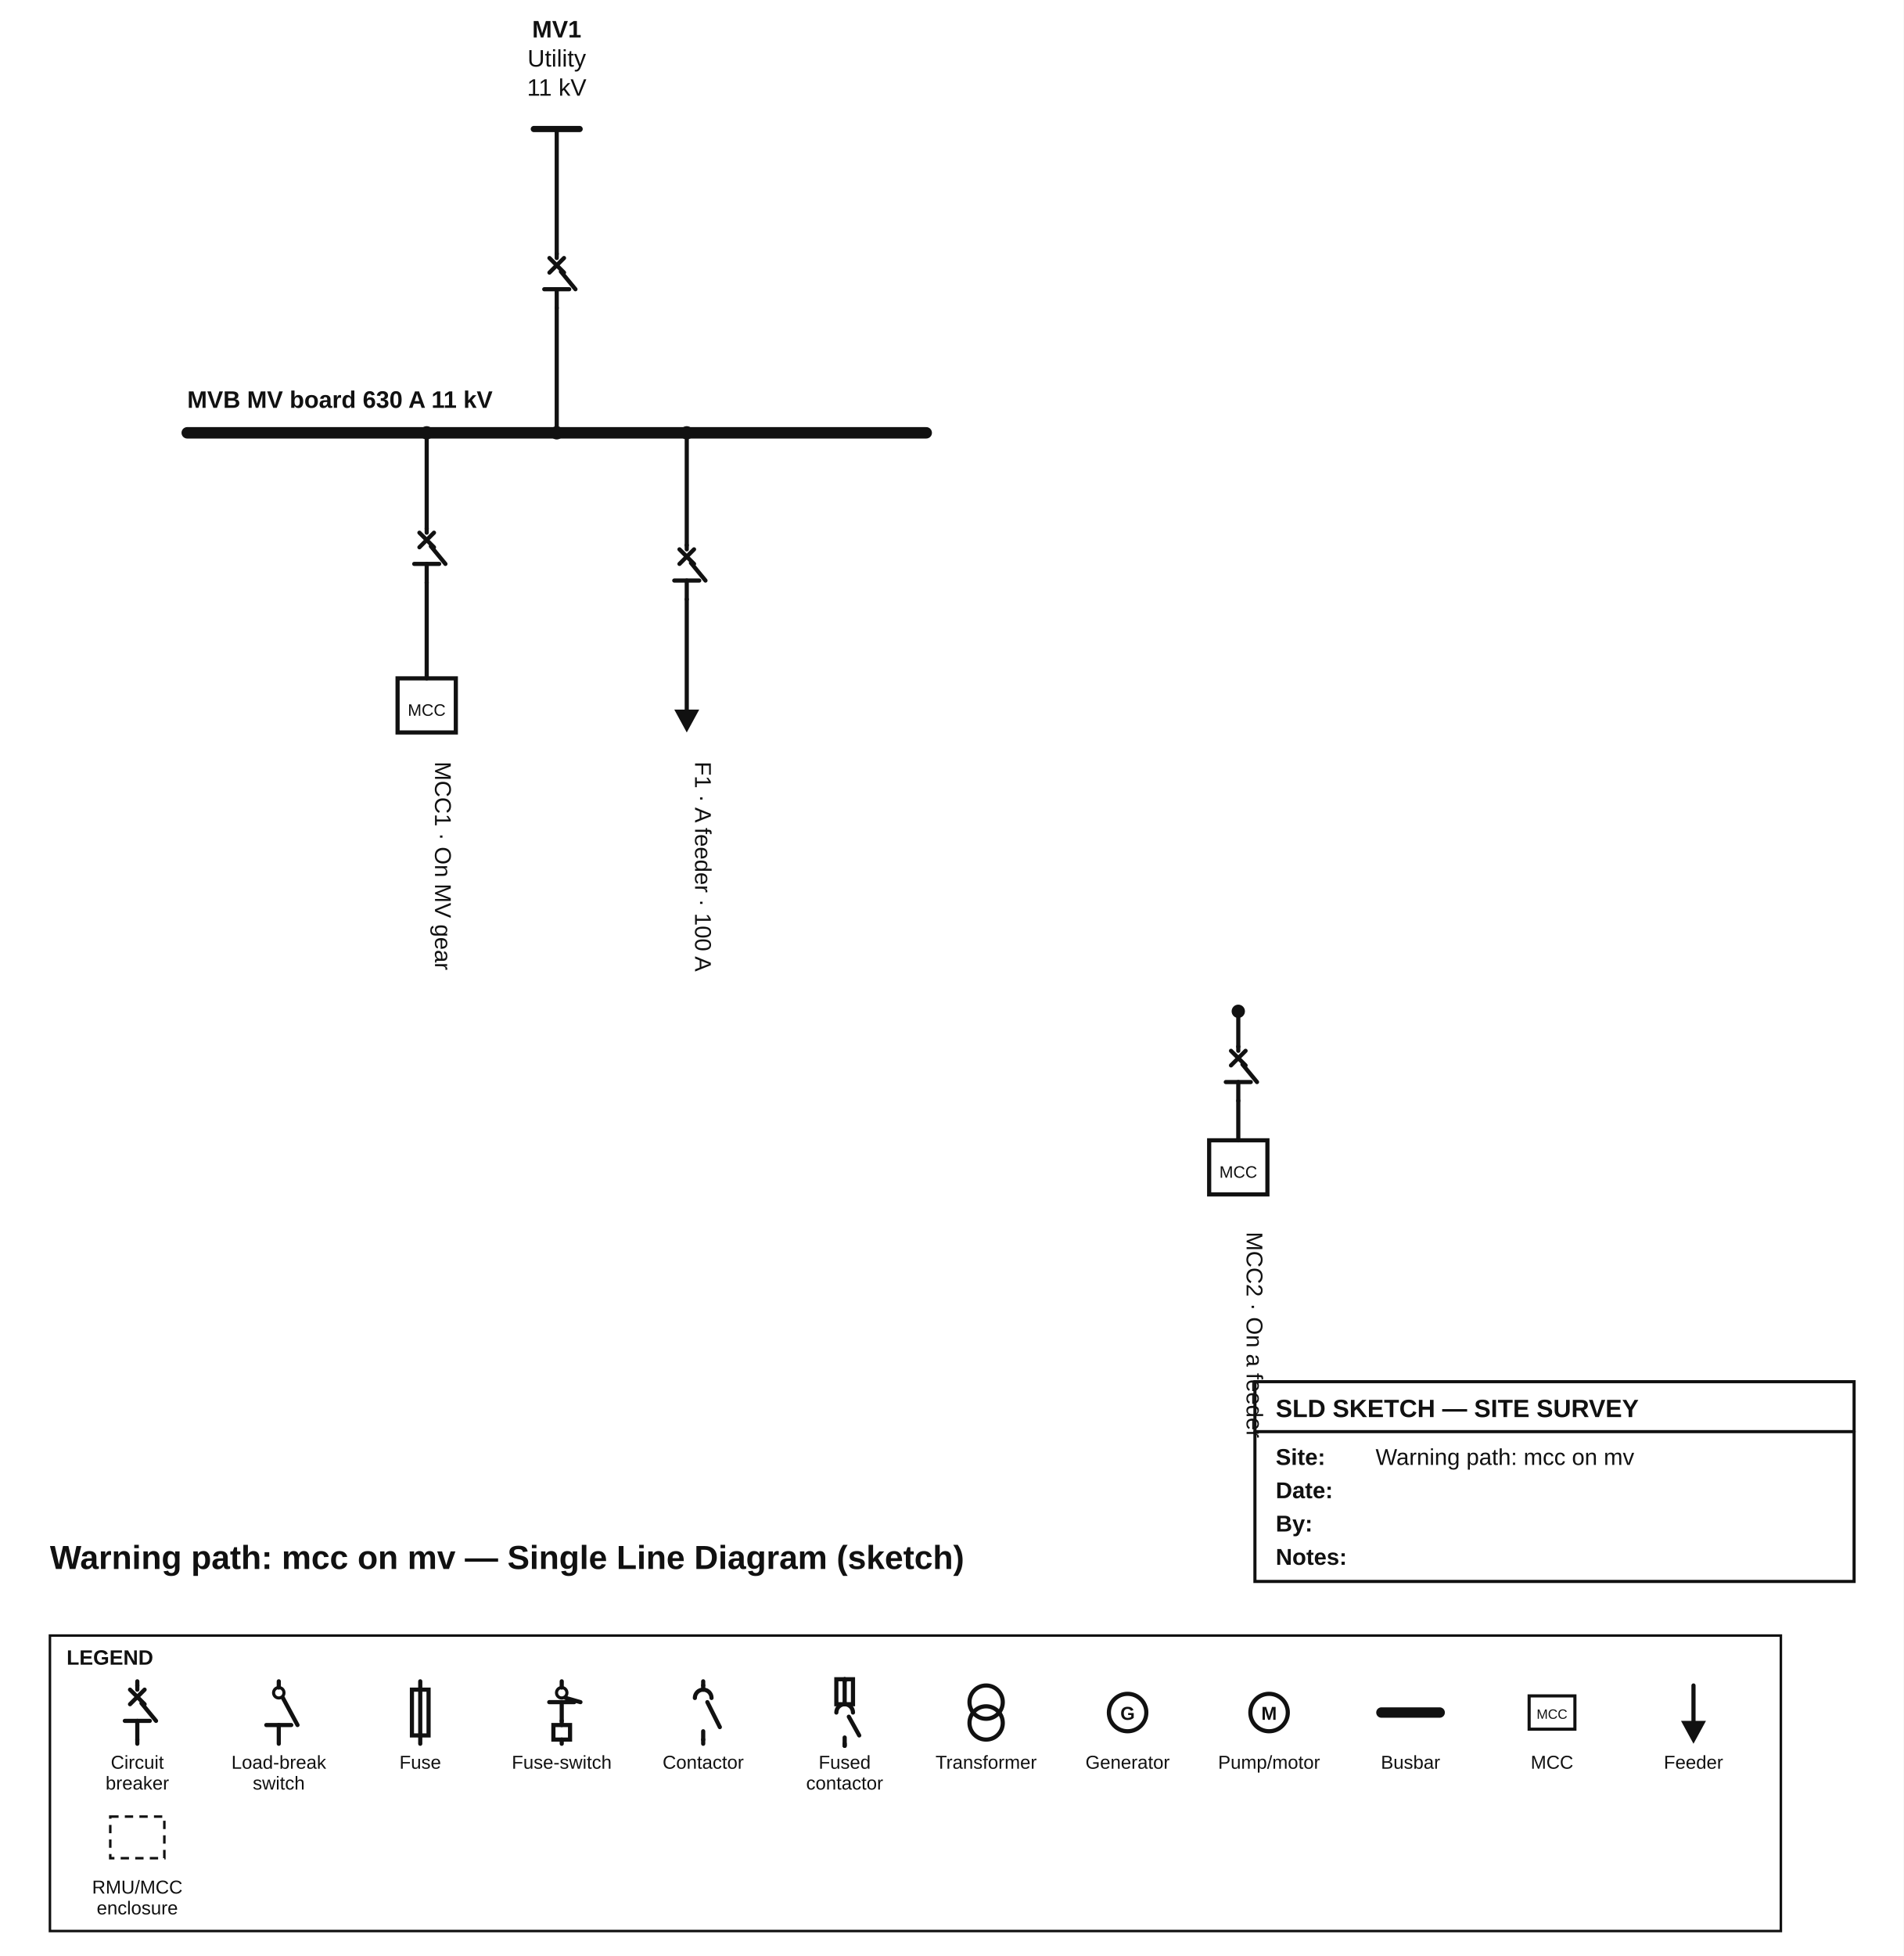
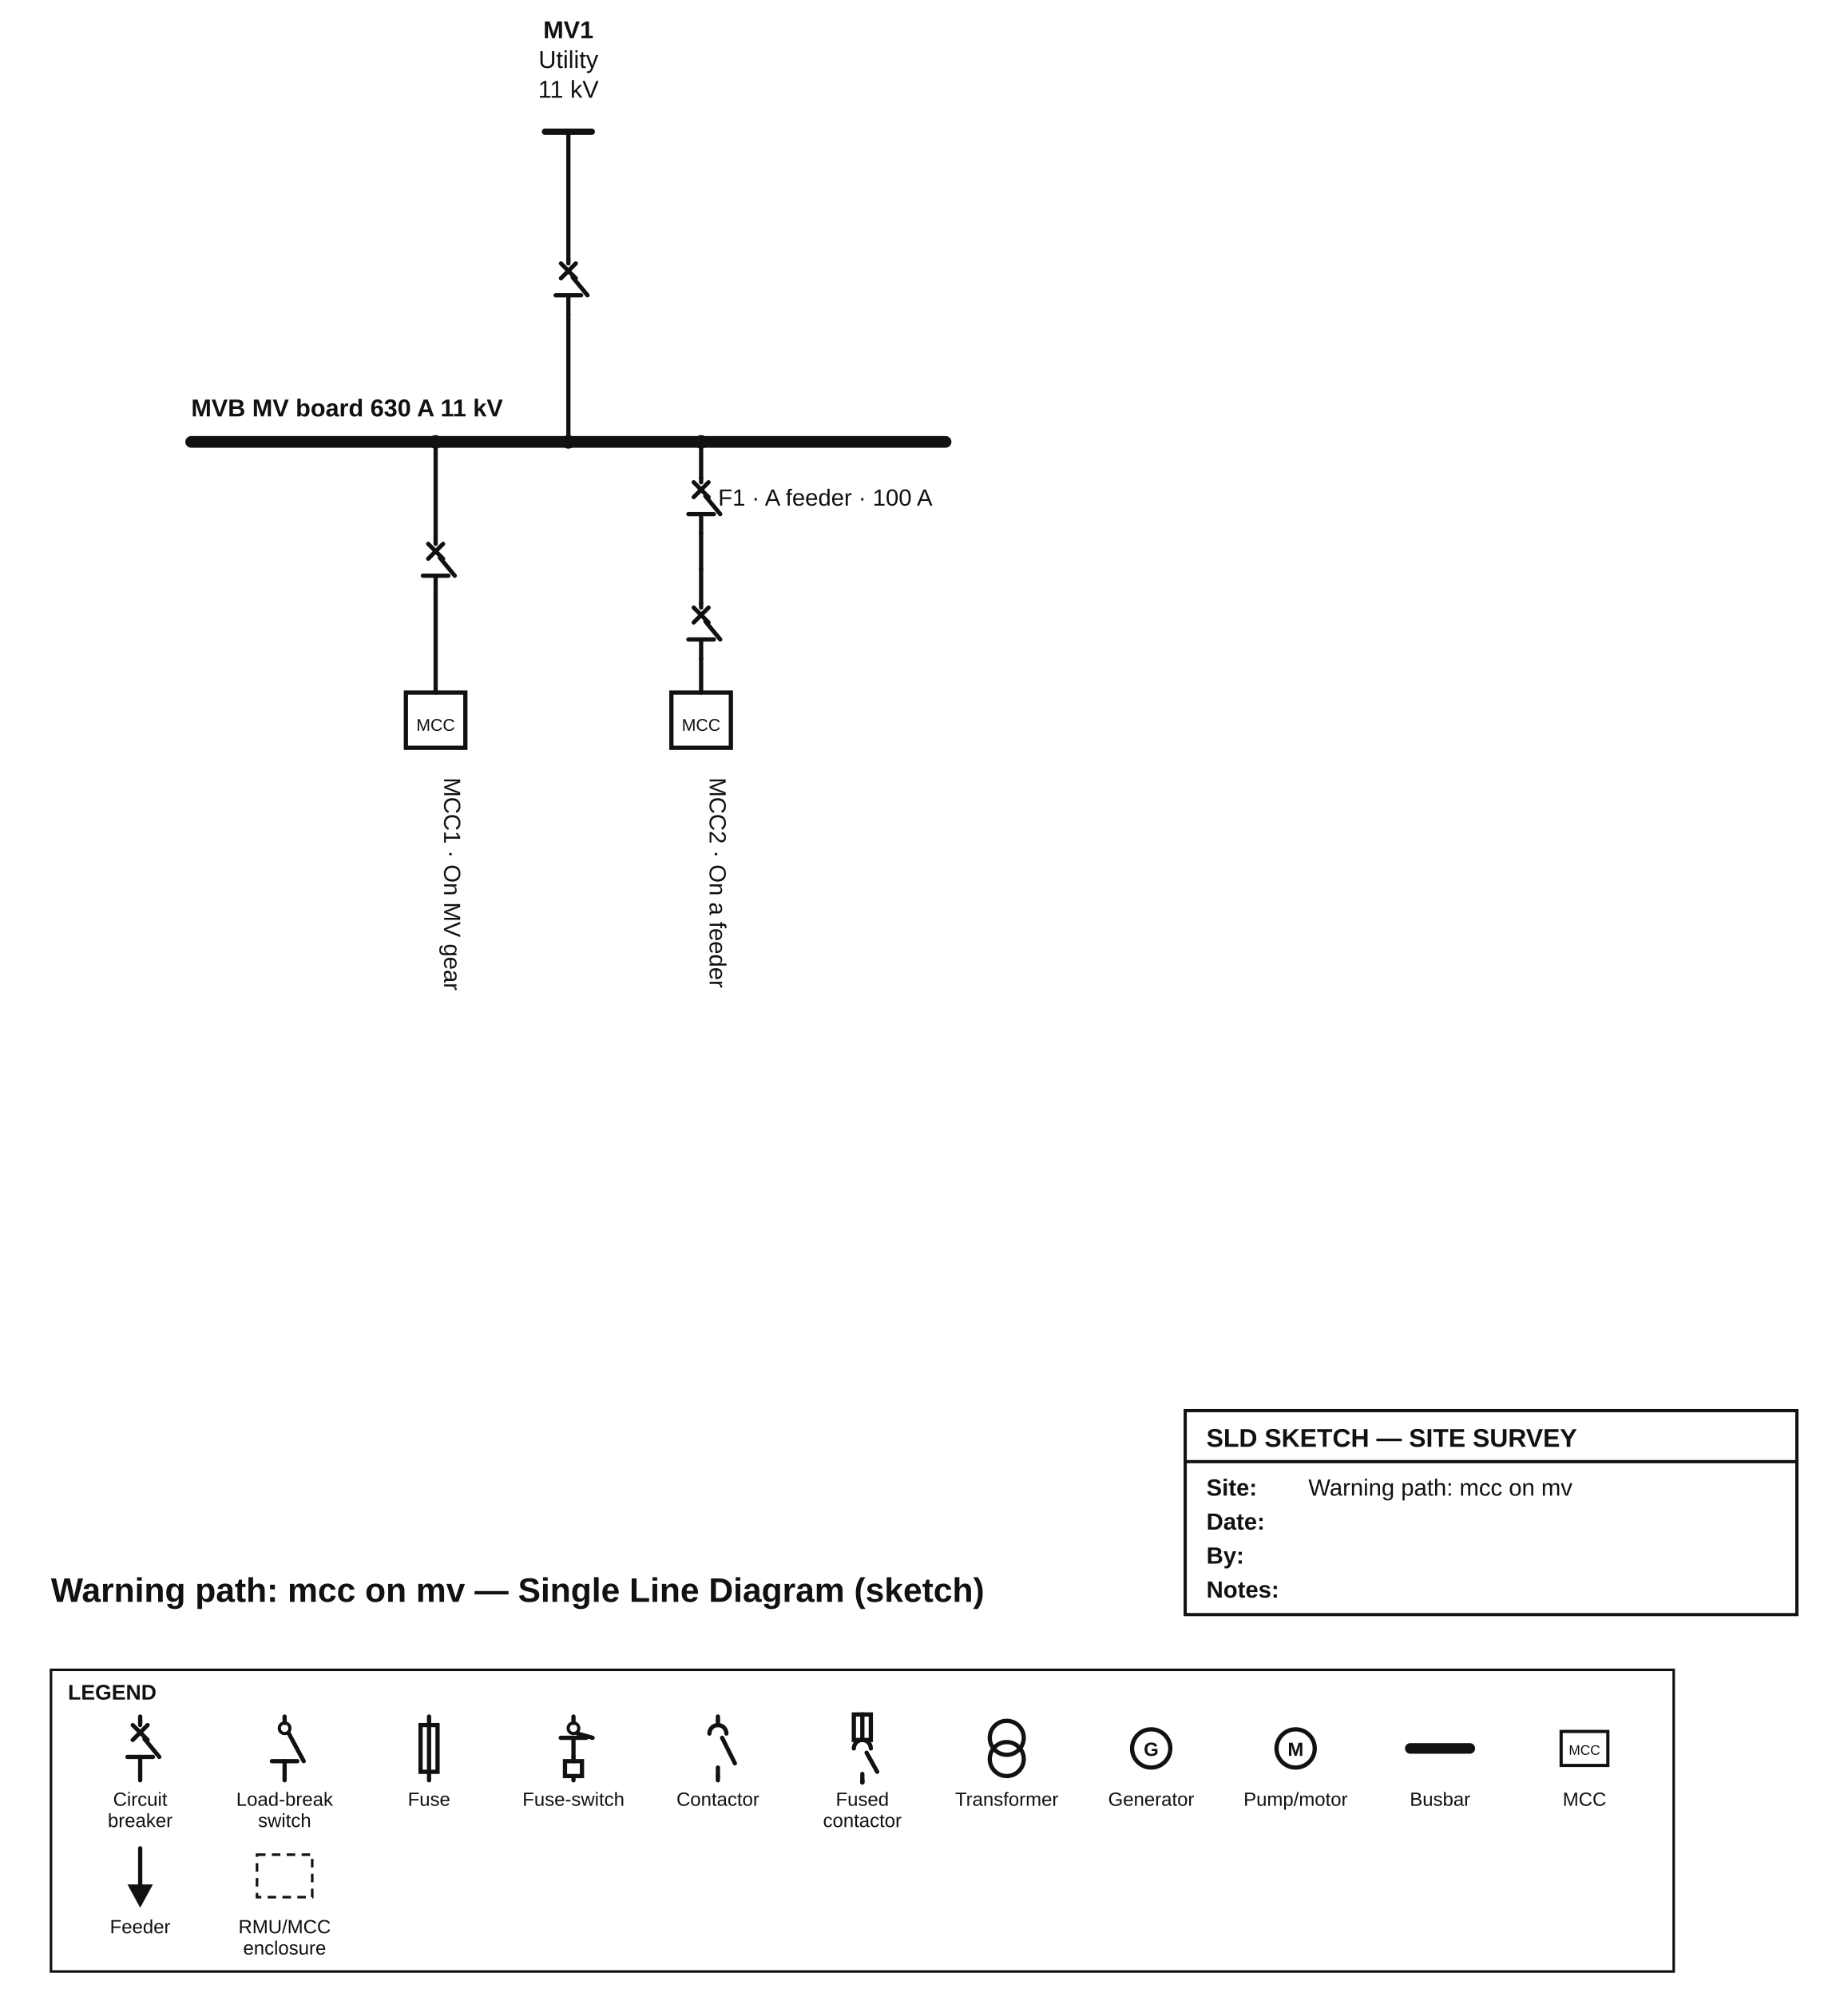
- <svg xmlns="http://www.w3.org/2000/svg" width="915" height="940" viewBox="0 0 915 940">
+ <svg xmlns="http://www.w3.org/2000/svg" width="870" height="940" viewBox="0 0 870 940">
  <rect width="100%" height="100%" fill="white" />
  <text x="24.0" y="754.0" font-family="Arial, Helvetica, sans-serif" font-size="16" fill="#111" text-anchor="start" font-weight="bold">Warning path: mcc on mv — Single Line Diagram (sketch)</text>
  <g data-id="MV1" data-kind="mv incomer">
    <line x1="256.6" y1="62.0" x2="278.6" y2="62.0" stroke="#111" stroke-width="3" stroke-linecap="round" />
    <text x="267.6" y="18.0" font-family="Arial, Helvetica, sans-serif" font-size="11.5" fill="#111" text-anchor="middle" font-weight="bold">MV1</text>
    <text x="267.6" y="32.0" font-family="Arial, Helvetica, sans-serif" font-size="11.5" fill="#111" text-anchor="middle">Utility</text>
    <text x="267.6" y="46.0" font-family="Arial, Helvetica, sans-serif" font-size="11.5" fill="#111" text-anchor="middle">11 kV</text>
    <line x1="267.6" y1="122.0" x2="267.6" y2="124.0" stroke="#111" stroke-width="2" stroke-linecap="round" />
    <line x1="264.1" y1="124.0" x2="271.1" y2="131.0" stroke="#111" stroke-width="2" stroke-linecap="round" />
    <line x1="264.1" y1="131.0" x2="271.1" y2="124.0" stroke="#111" stroke-width="2" stroke-linecap="round" />
    <line x1="269.6" y1="130.5" x2="276.6" y2="139.0" stroke="#111" stroke-width="2" stroke-linecap="round" />
    <line x1="261.6" y1="139.0" x2="273.6" y2="139.0" stroke="#111" stroke-width="2" stroke-linecap="round" />
    <line x1="267.6" y1="139.0" x2="267.6" y2="148.0" stroke="#111" stroke-width="2" stroke-linecap="round" />
    <line x1="267.6" y1="62.0" x2="267.6" y2="122.0" stroke="#111" stroke-width="2" stroke-linecap="round" />
    <line x1="267.6" y1="148.0" x2="267.6" y2="208.0" stroke="#111" stroke-width="2" stroke-linecap="round" />
    <circle cx="267.6" cy="208.0" r="3.2" fill="#111" />
  </g>
  <g data-id="MVB" data-kind="mv busbar">
    <line x1="90.0" y1="208.0" x2="445.2" y2="208.0" stroke="#111" stroke-width="5.5" stroke-linecap="round" />
  </g>
  <g data-id="MCC1" data-kind="mcc">
    <circle cx="205.1" cy="208.0" r="3.2" fill="#111" />
    <line x1="205.1" y1="254.0" x2="205.1" y2="256.0" stroke="#111" stroke-width="2" stroke-linecap="round" />
    <line x1="201.6" y1="256.0" x2="208.6" y2="263.0" stroke="#111" stroke-width="2" stroke-linecap="round" />
    <line x1="201.6" y1="263.0" x2="208.6" y2="256.0" stroke="#111" stroke-width="2" stroke-linecap="round" />
    <line x1="207.1" y1="262.5" x2="214.1" y2="271.0" stroke="#111" stroke-width="2" stroke-linecap="round" />
    <line x1="199.1" y1="271.0" x2="211.1" y2="271.0" stroke="#111" stroke-width="2" stroke-linecap="round" />
    <line x1="205.1" y1="271.0" x2="205.1" y2="280.0" stroke="#111" stroke-width="2" stroke-linecap="round" />
    <line x1="205.1" y1="208.0" x2="205.1" y2="254.0" stroke="#111" stroke-width="2" stroke-linecap="round" />
    <line x1="205.1" y1="280.0" x2="205.1" y2="326.0" stroke="#111" stroke-width="2" stroke-linecap="round" />
    <rect x="191.1" y="326.0" width="28.0" height="26.0" fill="none" stroke="#111" stroke-width="2" />
    <text x="205.1" y="344.0" font-family="Arial, Helvetica, sans-serif" font-size="8" fill="#111" text-anchor="middle">MCC</text>
    <text x="0" y="0" transform="translate(209.1,366.0) rotate(90)" font-family="Arial, Helvetica, sans-serif" font-size="11" fill="#111" text-anchor="start">MCC1 · On MV gear</text>
  </g>
  <g data-id="F1" data-kind="feeder">
    <circle cx="330.1" cy="208.0" r="3.2" fill="#111" />
-     <line x1="330.1" y1="262.0" x2="330.1" y2="264.0" stroke="#111" stroke-width="2" stroke-linecap="round" />
-     <line x1="326.6" y1="264.0" x2="333.6" y2="271.0" stroke="#111" stroke-width="2" stroke-linecap="round" />
-     <line x1="326.6" y1="271.0" x2="333.6" y2="264.0" stroke="#111" stroke-width="2" stroke-linecap="round" />
-     <line x1="332.1" y1="270.5" x2="339.1" y2="279.0" stroke="#111" stroke-width="2" stroke-linecap="round" />
-     <line x1="324.1" y1="279.0" x2="336.1" y2="279.0" stroke="#111" stroke-width="2" stroke-linecap="round" />
-     <line x1="330.1" y1="279.0" x2="330.1" y2="288.0" stroke="#111" stroke-width="2" stroke-linecap="round" />
-     <line x1="330.1" y1="208.0" x2="330.1" y2="262.0" stroke="#111" stroke-width="2" stroke-linecap="round" />
-     <line x1="330.1" y1="288.0" x2="330.1" y2="342.0" stroke="#111" stroke-width="2" stroke-linecap="round" />
-     <polygon points="324.1,341.0 336.1,341.0 330.1,352.0" fill="#111" />
-     <text x="0" y="0" transform="translate(334.1,366.0) rotate(90)" font-family="Arial, Helvetica, sans-serif" font-size="11" fill="#111" text-anchor="start">F1 · A feeder · 100 A</text>
+     <line x1="330.1" y1="225.0" x2="330.1" y2="227.0" stroke="#111" stroke-width="2" stroke-linecap="round" />
+     <line x1="326.6" y1="227.0" x2="333.6" y2="234.0" stroke="#111" stroke-width="2" stroke-linecap="round" />
+     <line x1="326.6" y1="234.0" x2="333.6" y2="227.0" stroke="#111" stroke-width="2" stroke-linecap="round" />
+     <line x1="332.1" y1="233.5" x2="339.1" y2="242.0" stroke="#111" stroke-width="2" stroke-linecap="round" />
+     <line x1="324.1" y1="242.0" x2="336.1" y2="242.0" stroke="#111" stroke-width="2" stroke-linecap="round" />
+     <line x1="330.1" y1="242.0" x2="330.1" y2="251.0" stroke="#111" stroke-width="2" stroke-linecap="round" />
+     <line x1="330.1" y1="208.0" x2="330.1" y2="225.0" stroke="#111" stroke-width="2" stroke-linecap="round" />
+     <line x1="330.1" y1="251.0" x2="330.1" y2="268.0" stroke="#111" stroke-width="2" stroke-linecap="round" />
+     <text x="338.1" y="238.0" font-family="Arial, Helvetica, sans-serif" font-size="11" fill="#111" text-anchor="start">F1 · A feeder · 100 A</text>
  </g>
  <g data-id="MCC2" data-kind="mcc">
-     <circle cx="595.2" cy="486.0" r="3.2" fill="#111" />
-     <line x1="595.2" y1="503.0" x2="595.2" y2="505.0" stroke="#111" stroke-width="2" stroke-linecap="round" />
-     <line x1="591.7" y1="505.0" x2="598.7" y2="512.0" stroke="#111" stroke-width="2" stroke-linecap="round" />
-     <line x1="591.7" y1="512.0" x2="598.7" y2="505.0" stroke="#111" stroke-width="2" stroke-linecap="round" />
-     <line x1="597.2" y1="511.5" x2="604.2" y2="520.0" stroke="#111" stroke-width="2" stroke-linecap="round" />
-     <line x1="589.2" y1="520.0" x2="601.2" y2="520.0" stroke="#111" stroke-width="2" stroke-linecap="round" />
-     <line x1="595.2" y1="520.0" x2="595.2" y2="529.0" stroke="#111" stroke-width="2" stroke-linecap="round" />
-     <line x1="595.2" y1="486.0" x2="595.2" y2="503.0" stroke="#111" stroke-width="2" stroke-linecap="round" />
-     <line x1="595.2" y1="529.0" x2="595.2" y2="548.0" stroke="#111" stroke-width="2" stroke-linecap="round" />
-     <rect x="581.2" y="548.0" width="28.0" height="26.0" fill="none" stroke="#111" stroke-width="2" />
-     <text x="595.2" y="566.0" font-family="Arial, Helvetica, sans-serif" font-size="8" fill="#111" text-anchor="middle">MCC</text>
-     <text x="0" y="0" transform="translate(599.2,592.0) rotate(90)" font-family="Arial, Helvetica, sans-serif" font-size="11" fill="#111" text-anchor="start">MCC2 · On a feeder</text>
+     <line x1="330.1" y1="284.0" x2="330.1" y2="286.0" stroke="#111" stroke-width="2" stroke-linecap="round" />
+     <line x1="326.6" y1="286.0" x2="333.6" y2="293.0" stroke="#111" stroke-width="2" stroke-linecap="round" />
+     <line x1="326.6" y1="293.0" x2="333.6" y2="286.0" stroke="#111" stroke-width="2" stroke-linecap="round" />
+     <line x1="332.1" y1="292.5" x2="339.1" y2="301.0" stroke="#111" stroke-width="2" stroke-linecap="round" />
+     <line x1="324.1" y1="301.0" x2="336.1" y2="301.0" stroke="#111" stroke-width="2" stroke-linecap="round" />
+     <line x1="330.1" y1="301.0" x2="330.1" y2="310.0" stroke="#111" stroke-width="2" stroke-linecap="round" />
+     <line x1="330.1" y1="268.0" x2="330.1" y2="284.0" stroke="#111" stroke-width="2" stroke-linecap="round" />
+     <line x1="330.1" y1="310.0" x2="330.1" y2="326.0" stroke="#111" stroke-width="2" stroke-linecap="round" />
+     <rect x="316.1" y="326.0" width="28.0" height="26.0" fill="none" stroke="#111" stroke-width="2" />
+     <text x="330.1" y="344.0" font-family="Arial, Helvetica, sans-serif" font-size="8" fill="#111" text-anchor="middle">MCC</text>
+     <text x="0" y="0" transform="translate(334.1,366.0) rotate(90)" font-family="Arial, Helvetica, sans-serif" font-size="11" fill="#111" text-anchor="start">MCC2 · On a feeder</text>
  </g>
  <text x="90.0" y="196.0" font-family="Arial, Helvetica, sans-serif" font-size="11.5" fill="#111" text-anchor="start" font-weight="bold">MVB MV board 630 A 11 kV</text>
-   <rect x="603.2" y="664.0" width="288.0" height="96.0" fill="none" stroke="#111" stroke-width="1.5" />
-   <line x1="603.2" y1="688.0" x2="891.2" y2="688.0" stroke="#111" stroke-width="1.5" stroke-linecap="round" />
-   <text x="613.2" y="681.0" font-family="Arial, Helvetica, sans-serif" font-size="12" fill="#111" text-anchor="start" font-weight="bold">SLD SKETCH — SITE SURVEY</text>
-   <text x="613.2" y="704.0" font-family="Arial, Helvetica, sans-serif" font-size="11" fill="#111" text-anchor="start" font-weight="bold">Site:</text>
-   <text x="661.2" y="704.0" font-family="Arial, Helvetica, sans-serif" font-size="11" fill="#111" text-anchor="start">Warning path: mcc on mv</text>
-   <text x="613.2" y="720.0" font-family="Arial, Helvetica, sans-serif" font-size="11" fill="#111" text-anchor="start" font-weight="bold">Date:</text>
-   <text x="613.2" y="736.0" font-family="Arial, Helvetica, sans-serif" font-size="11" fill="#111" text-anchor="start" font-weight="bold">By:</text>
-   <text x="613.2" y="752.0" font-family="Arial, Helvetica, sans-serif" font-size="11" fill="#111" text-anchor="start" font-weight="bold">Notes:</text>
-   <rect x="24.0" y="786.0" width="832.0" height="142.0" fill="none" stroke="#111" stroke-width="1.2" />
+   <rect x="558.0" y="664.0" width="288.0" height="96.0" fill="none" stroke="#111" stroke-width="1.5" />
+   <line x1="558.0" y1="688.0" x2="846.0" y2="688.0" stroke="#111" stroke-width="1.5" stroke-linecap="round" />
+   <text x="568.0" y="681.0" font-family="Arial, Helvetica, sans-serif" font-size="12" fill="#111" text-anchor="start" font-weight="bold">SLD SKETCH — SITE SURVEY</text>
+   <text x="568.0" y="704.0" font-family="Arial, Helvetica, sans-serif" font-size="11" fill="#111" text-anchor="start" font-weight="bold">Site:</text>
+   <text x="616.0" y="704.0" font-family="Arial, Helvetica, sans-serif" font-size="11" fill="#111" text-anchor="start">Warning path: mcc on mv</text>
+   <text x="568.0" y="720.0" font-family="Arial, Helvetica, sans-serif" font-size="11" fill="#111" text-anchor="start" font-weight="bold">Date:</text>
+   <text x="568.0" y="736.0" font-family="Arial, Helvetica, sans-serif" font-size="11" fill="#111" text-anchor="start" font-weight="bold">By:</text>
+   <text x="568.0" y="752.0" font-family="Arial, Helvetica, sans-serif" font-size="11" fill="#111" text-anchor="start" font-weight="bold">Notes:</text>
+   <rect x="24.0" y="786.0" width="764.0" height="142.0" fill="none" stroke="#111" stroke-width="1.2" />
  <text x="32.0" y="800.0" font-family="Arial, Helvetica, sans-serif" font-size="10" fill="#111" text-anchor="start" font-weight="bold">LEGEND</text>
  <line x1="66.0" y1="810.0" x2="66.0" y2="812.0" stroke="#111" stroke-width="2" stroke-linecap="round" />
  <line x1="62.5" y1="812.0" x2="69.5" y2="819.0" stroke="#111" stroke-width="2" stroke-linecap="round" />
  <line x1="62.5" y1="819.0" x2="69.5" y2="812.0" stroke="#111" stroke-width="2" stroke-linecap="round" />
  <line x1="68.0" y1="818.5" x2="75.0" y2="827.0" stroke="#111" stroke-width="2" stroke-linecap="round" />
  <line x1="60.0" y1="827.0" x2="72.0" y2="827.0" stroke="#111" stroke-width="2" stroke-linecap="round" />
  <line x1="66.0" y1="827.0" x2="66.0" y2="836.0" stroke="#111" stroke-width="2" stroke-linecap="round" />
  <line x1="66.0" y1="808.0" x2="66.0" y2="810.0" stroke="#111" stroke-width="2" stroke-linecap="round" />
  <line x1="66.0" y1="836.0" x2="66.0" y2="838.0" stroke="#111" stroke-width="2" stroke-linecap="round" />
  <text x="66.0" y="850.0" font-family="Arial, Helvetica, sans-serif" font-size="9" fill="#111" text-anchor="middle">Circuit</text>
  <text x="66.0" y="860.0" font-family="Arial, Helvetica, sans-serif" font-size="9" fill="#111" text-anchor="middle">breaker</text>
  <line x1="134.0" y1="808.0" x2="134.0" y2="811.0" stroke="#111" stroke-width="2" stroke-linecap="round" />
  <circle cx="134.0" cy="813.5" r="2.5" fill="none" stroke="#111" stroke-width="1.5" />
  <line x1="136.0" y1="816.0" x2="143.0" y2="829.0" stroke="#111" stroke-width="2" stroke-linecap="round" />
  <line x1="128.0" y1="829.0" x2="140.0" y2="829.0" stroke="#111" stroke-width="2" stroke-linecap="round" />
  <line x1="134.0" y1="829.0" x2="134.0" y2="838.0" stroke="#111" stroke-width="2" stroke-linecap="round" />
  <text x="134.0" y="850.0" font-family="Arial, Helvetica, sans-serif" font-size="9" fill="#111" text-anchor="middle">Load-break</text>
  <text x="134.0" y="860.0" font-family="Arial, Helvetica, sans-serif" font-size="9" fill="#111" text-anchor="middle">switch</text>
  <rect x="198.0" y="812.0" width="8.0" height="22.0" fill="none" stroke="#111" stroke-width="2" />
  <line x1="202.0" y1="812.0" x2="202.0" y2="834.0" stroke="#111" stroke-width="2" stroke-linecap="round" />
  <line x1="202.0" y1="808.0" x2="202.0" y2="812.0" stroke="#111" stroke-width="2" stroke-linecap="round" />
  <line x1="202.0" y1="834.0" x2="202.0" y2="838.0" stroke="#111" stroke-width="2" stroke-linecap="round" />
  <text x="202.0" y="850.0" font-family="Arial, Helvetica, sans-serif" font-size="9" fill="#111" text-anchor="middle">Fuse</text>
  <line x1="270.0" y1="808.0" x2="270.0" y2="811.0" stroke="#111" stroke-width="2" stroke-linecap="round" />
  <circle cx="270.0" cy="813.5" r="2.5" fill="none" stroke="#111" stroke-width="1.5" />
  <line x1="272.0" y1="816.0" x2="279.0" y2="818.0" stroke="#111" stroke-width="2" stroke-linecap="round" />
  <line x1="264.0" y1="818.0" x2="276.0" y2="818.0" stroke="#111" stroke-width="2" stroke-linecap="round" />
  <line x1="270.0" y1="818.0" x2="270.0" y2="827.0" stroke="#111" stroke-width="2" stroke-linecap="round" />
  <rect x="266.0" y="829.0" width="8.0" height="7.0" fill="none" stroke="#111" stroke-width="2" />
  <line x1="270.0" y1="827.0" x2="270.0" y2="829.0" stroke="#111" stroke-width="2" stroke-linecap="round" />
  <line x1="270.0" y1="836.0" x2="270.0" y2="838.0" stroke="#111" stroke-width="2" stroke-linecap="round" />
  <text x="270.0" y="850.0" font-family="Arial, Helvetica, sans-serif" font-size="9" fill="#111" text-anchor="middle">Fuse-switch</text>
  <line x1="338.0" y1="810.0" x2="338.0" y2="812.0" stroke="#111" stroke-width="2" stroke-linecap="round" />
  <path d="M 334.0,816.0 A 4,4 0 0 1 342.0,816.0" fill="none" stroke="#111" stroke-width="2" stroke-linecap="round" />
  <line x1="340.0" y1="818.0" x2="346.0" y2="830.0" stroke="#111" stroke-width="2" stroke-linecap="round" />
  <line x1="338.0" y1="832.0" x2="338.0" y2="836.0" stroke="#111" stroke-width="2" stroke-linecap="round" />
  <line x1="338.0" y1="808.0" x2="338.0" y2="810.0" stroke="#111" stroke-width="2" stroke-linecap="round" />
  <line x1="338.0" y1="836.0" x2="338.0" y2="838.0" stroke="#111" stroke-width="2" stroke-linecap="round" />
  <text x="338.0" y="850.0" font-family="Arial, Helvetica, sans-serif" font-size="9" fill="#111" text-anchor="middle">Contactor</text>
  <rect x="402.0" y="807.0" width="8.0" height="12.0" fill="none" stroke="#111" stroke-width="2" />
  <line x1="406.0" y1="807.0" x2="406.0" y2="819.0" stroke="#111" stroke-width="2" stroke-linecap="round" />
  <path d="M 402.0,823.0 A 4,4 0 0 1 410.0,823.0" fill="none" stroke="#111" stroke-width="2" stroke-linecap="round" />
  <line x1="408.0" y1="825.0" x2="413.0" y2="834.0" stroke="#111" stroke-width="2" stroke-linecap="round" />
  <line x1="406.0" y1="835.0" x2="406.0" y2="839.0" stroke="#111" stroke-width="2" stroke-linecap="round" />
  <line x1="406.0" y1="808.0" x2="406.0" y2="807.0" stroke="#111" stroke-width="2" stroke-linecap="round" />
  <line x1="406.0" y1="839.0" x2="406.0" y2="838.0" stroke="#111" stroke-width="2" stroke-linecap="round" />
  <text x="406.0" y="850.0" font-family="Arial, Helvetica, sans-serif" font-size="9" fill="#111" text-anchor="middle">Fused</text>
  <text x="406.0" y="860.0" font-family="Arial, Helvetica, sans-serif" font-size="9" fill="#111" text-anchor="middle">contactor</text>
  <circle cx="474.0" cy="818.0" r="8" fill="none" stroke="#111" stroke-width="2" />
  <circle cx="474.0" cy="828.0" r="8" fill="none" stroke="#111" stroke-width="2" />
  <text x="474.0" y="850.0" font-family="Arial, Helvetica, sans-serif" font-size="9" fill="#111" text-anchor="middle">Transformer</text>
  <circle cx="542.0" cy="823.0" r="9" fill="none" stroke="#111" stroke-width="2" />
  <text x="542.0" y="826.5" font-family="Arial, Helvetica, sans-serif" font-size="9" fill="#111" text-anchor="middle" font-weight="bold">G</text>
  <text x="542.0" y="850.0" font-family="Arial, Helvetica, sans-serif" font-size="9" fill="#111" text-anchor="middle">Generator</text>
  <circle cx="610.0" cy="823.0" r="9" fill="none" stroke="#111" stroke-width="2" />
  <text x="610.0" y="826.5" font-family="Arial, Helvetica, sans-serif" font-size="9" fill="#111" text-anchor="middle" font-weight="bold">M</text>
  <text x="610.0" y="850.0" font-family="Arial, Helvetica, sans-serif" font-size="9" fill="#111" text-anchor="middle">Pump/motor</text>
  <line x1="664.0" y1="823.0" x2="692.0" y2="823.0" stroke="#111" stroke-width="5" stroke-linecap="round" />
  <text x="678.0" y="850.0" font-family="Arial, Helvetica, sans-serif" font-size="9" fill="#111" text-anchor="middle">Busbar</text>
  <rect x="735.0" y="815.0" width="22.0" height="16.0" fill="none" stroke="#111" stroke-width="1.5" />
  <text x="746.0" y="826.0" font-family="Arial, Helvetica, sans-serif" font-size="6.5" fill="#111" text-anchor="middle">MCC</text>
  <text x="746.0" y="850.0" font-family="Arial, Helvetica, sans-serif" font-size="9" fill="#111" text-anchor="middle">MCC</text>
-   <line x1="814.0" y1="810.0" x2="814.0" y2="827.0" stroke="#111" stroke-width="2" stroke-linecap="round" />
-   <polygon points="808.0,827.0 820.0,827.0 814.0,838.0" fill="#111" />
-   <text x="814.0" y="850.0" font-family="Arial, Helvetica, sans-serif" font-size="9" fill="#111" text-anchor="middle">Feeder</text>
-   <rect x="53.0" y="873.0" width="26.0" height="20.0" fill="none" stroke="#111" stroke-width="1.2" stroke-dasharray="4 3" />
-   <text x="66.0" y="910.0" font-family="Arial, Helvetica, sans-serif" font-size="9" fill="#111" text-anchor="middle">RMU/MCC</text>
-   <text x="66.0" y="920.0" font-family="Arial, Helvetica, sans-serif" font-size="9" fill="#111" text-anchor="middle">enclosure</text>
+   <line x1="66.0" y1="870.0" x2="66.0" y2="887.0" stroke="#111" stroke-width="2" stroke-linecap="round" />
+   <polygon points="60.0,887.0 72.0,887.0 66.0,898.0" fill="#111" />
+   <text x="66.0" y="910.0" font-family="Arial, Helvetica, sans-serif" font-size="9" fill="#111" text-anchor="middle">Feeder</text>
+   <rect x="121.0" y="873.0" width="26.0" height="20.0" fill="none" stroke="#111" stroke-width="1.2" stroke-dasharray="4 3" />
+   <text x="134.0" y="910.0" font-family="Arial, Helvetica, sans-serif" font-size="9" fill="#111" text-anchor="middle">RMU/MCC</text>
+   <text x="134.0" y="920.0" font-family="Arial, Helvetica, sans-serif" font-size="9" fill="#111" text-anchor="middle">enclosure</text>
</svg>
